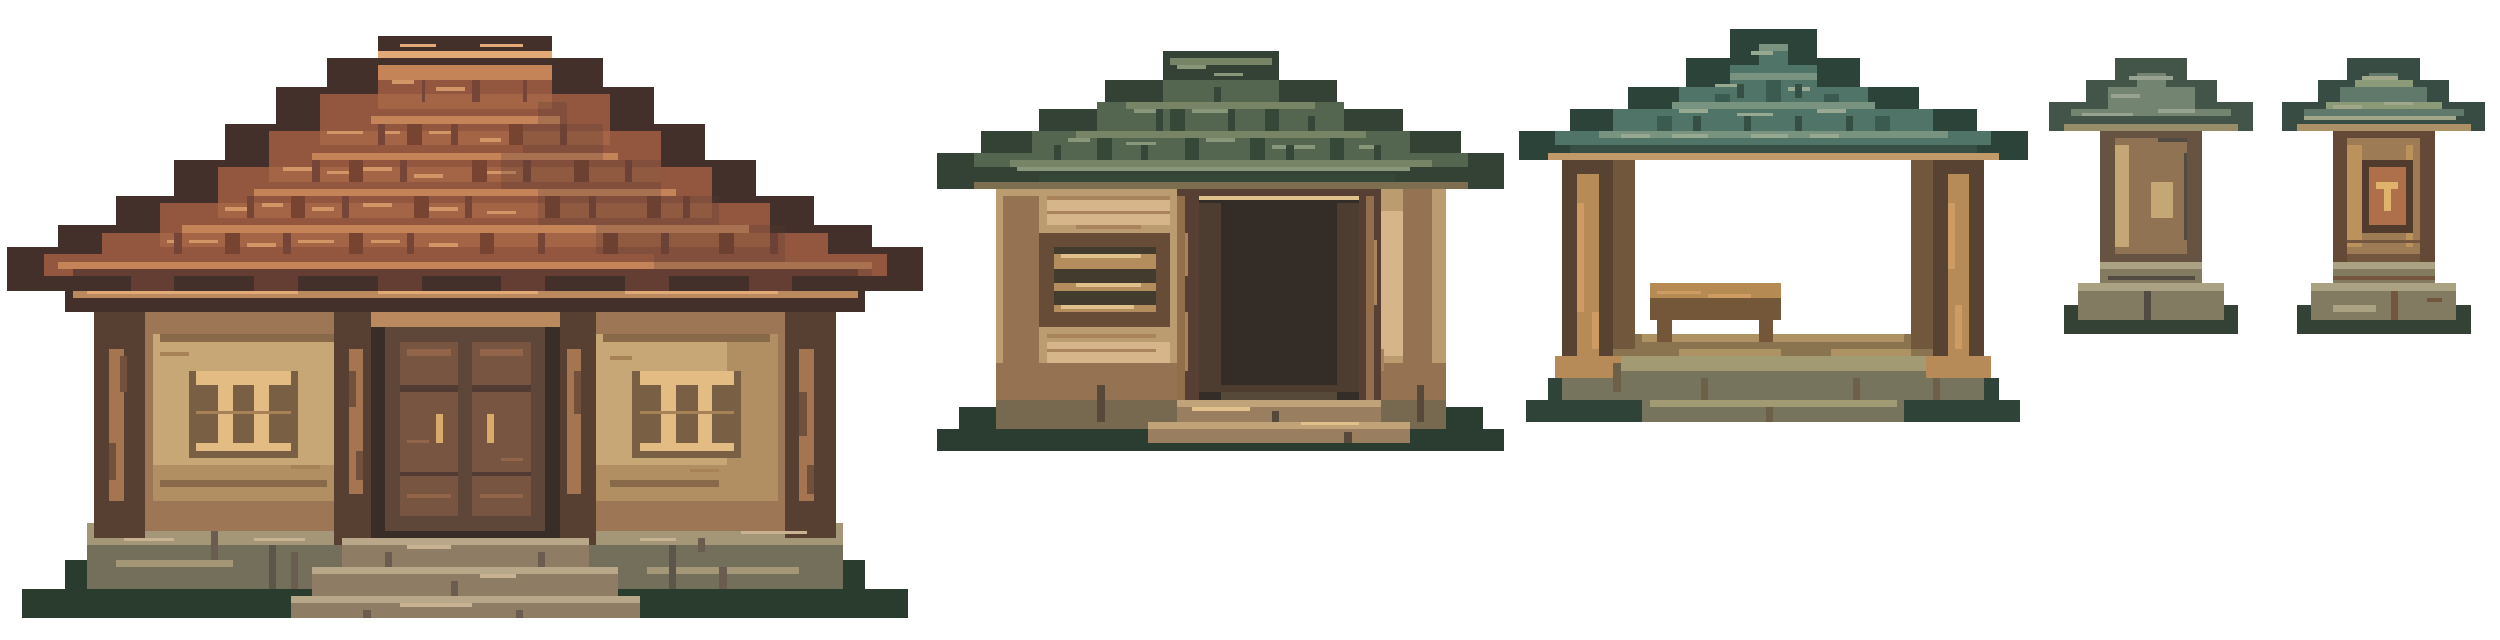
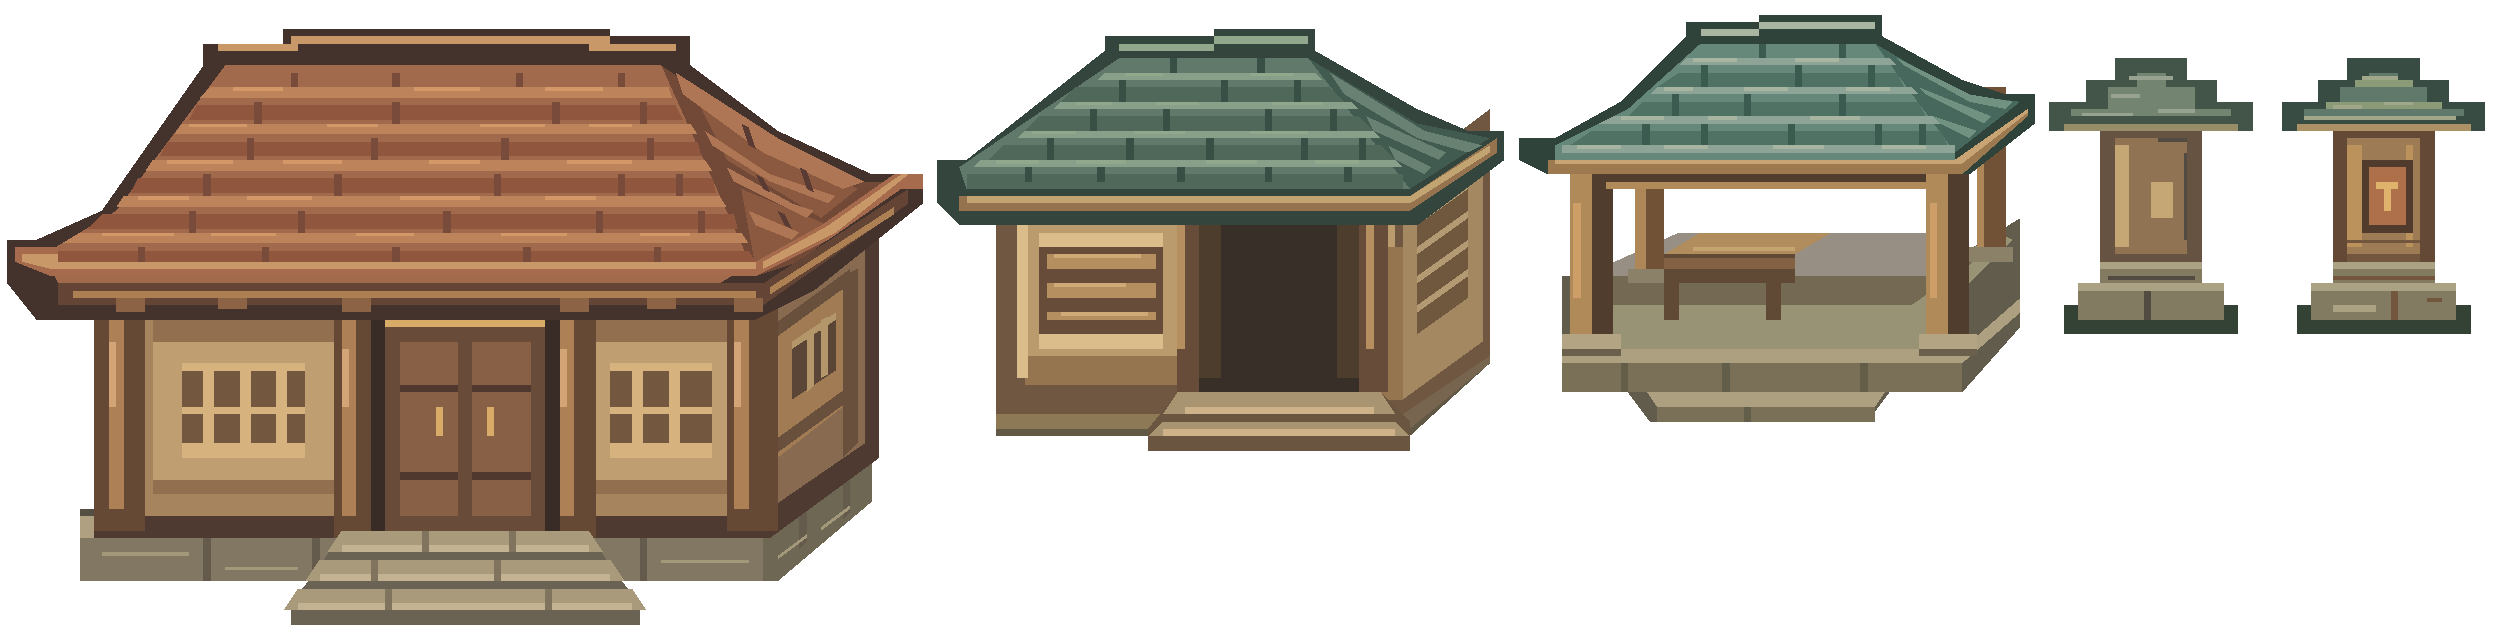
<svg xmlns="http://www.w3.org/2000/svg" width="344" height="88" viewBox="0 0 344 88" shape-rendering="crispEdges">
  <g>
-     <path fill="#293c2e" d="M9 77h110v4h6v4H3v-4h6z" />
-     <path fill="#736f5b" d="M12 72h104v9H12z" />
-     <path fill="#a49777" d="M12 72h104v3H12zM16 77h16v1H16zM89 78h21v1H89z" />
-     <path fill="#5c5549" d="M37 75h1v6h-1zM92 75h1v6h-1z" />
-     <path fill="#9d7655" d="M14 38h100v35H14z" />
-     <path fill="#c7a775" d="M21 46h29v23H21zM78 46h29v23H78z" />
-     <path fill="#b28f63" d="M21 64h29v5H21zM78 64h29v5H78zM100 46h7v23h-7z" />
-     <path fill="#573f32" d="M13 40h7v34h-7zM108 40h7v34h-7zM46 42h5v33h-5zM77 42h5v33h-5z" />
-     <path fill="#a47550" d="M15 48h2v21h-2zM48 48h2v20h-2zM78 48h2v20h-2zM110 48h2v21h-2z" />
-     <path fill="#796044" d="M26 51h15v12H26zM87 51h15v12H87z" />
-     <path fill="#e3bc83" d="M27 51h13v2H27zM27 61h13v1H27zM30 53h2v8h-2zM35 53h2v8h-2zM88 51h13v2H88zM88 61h13v1H88zM91 53h2v8h-2zM96 53h2v8h-2z" />
-     <path fill="#392d28" d="M51 43h26v31H51z" />
-     <path fill="#5e4738" d="M53 45h22v28H53z" />
-     <path fill="#775541" d="M55 47h8v24h-8zM65 47h8v24h-8z" />
-     <path fill="#d8ab6a" d="M60 57h1v4h-1zM67 57h1v4h-1zM53 44h22v1H53z" />
-     <path fill="#8e7d64" d="M47 74h34v4H47zM43 78h42v4H43zM40 82h48v3H40z" />
-     <path fill="#b8a788" d="M47 74h34v1H47zM43 78h42v1H43zM40 82h48v1H40z" />
-     <path fill="#43302a" d="M1 34h7v-3h8v-4h8v-5h7v-5h7v-5h7V8h7V5h24v3h7v4h7v5h7v5h7v5h8v4h8v3h7v6h-8v3H9v-3H1z" />
-     <path fill="#935740" d="M6 35h8v-3h8v-4h8v-5h7v-5h7v-5h8V9h24v4h8v5h7v5h7v5h8v4h8v3h8v3H6z" />
-     <path fill="#a46546" d="M22 32h84v2H22zM30 28h68v2H30zM37 23h54v2H37zM44 18h40v2H44zM52 13h24v2H52z" />
-     <path fill="#c48458" d="M8 36h112v1H8zM25 31h78v1H25zM35 26h58v1H35zM43 21h42v1H43zM51 16h26v1H51zM52 9h24v2H52z" />
-     <path fill="#764431" d="M31 32h2v3h-2zM48 32h2v3h-2zM66 32h2v3h-2zM83 32h2v3h-2zM99 32h2v3h-2zM40 27h2v3h-2zM57 27h2v3h-2zM75 27h2v3h-2zM89 27h2v3h-2zM48 22h2v3h-2zM65 22h2v3h-2zM79 22h2v3h-2zM56 17h2v3h-2zM70 17h2v3h-2z" />
-     <path fill="#bb895e" d="M10 40h108v1H10zM51 43h26v2H51z" />
-     <path fill="#754537" d="M58 11h.5v3H58zM65 11h1v3h-1zM72 11h.5v3H72zM52 17h1v3h-1zM62 17h1v3h-1zM77 17h1v3h-1zM43 22h1v3h-1zM55 22h1v3h-1zM72 22h1v3h-1zM86 22h1v3h-1zM34 27h1v3h-1zM47 27h1v3h-1zM64 27h1v3h-1zM81 27h1v3h-1zM94 27h1v3h-1zM24 32h1v3h-1zM39 32h1v3h-1zM56 32h1v3h-1zM74 32h1v3h-1zM91 32h1v3h-1zM106 32h1v3h-1z" />
-     <path fill="#d29566" d="M54 11h3v.5h-3zM60 12h4v.5h-4zM45 18h5v.5h-5zM53 18h2v.5h-2zM59 18h3v.5h-3zM66 19h3v.5h-3zM39 23h4v.5h-4zM45 23.5h3v.5h-3zM50 23h4v.5h-4zM57 24h4v.5h-4zM67 23.5h4v.5h-4zM31 28.5h3v.5h-3zM36 28h3v.5h-3zM43 28.5h3v.5h-3zM50 28h4v.5h-4zM59 28.5h4v.5h-4zM67 29h4v.5h-4zM23 33h1v.5h-1zM26 33h4v.5h-4zM34 33.5h4v.5h-4zM41 33h5v.5h-5zM51 33h4v.5h-4zM59 33.5h4v.5h-4z" />
-     <path fill="#523732" opacity=".25" d="M74 14h4v3h5v5h8v5h8v4h9v5h12v2H90v-3h-8v-4h-8v-5h-5v-5h3v-4h2z" />
-     <path fill="#643d33" d="M10 37h108v1H10zM18 38h6v2h-6zM35 38h6v2h-6zM52 38h6v2h-6zM69 38h6v2h-6zM86 38h6v2h-6zM103 38h6v2h-6z" />
-     <path fill="#e1a975" d="M52 7h24v1H52zM55 6h5v.5h-5zM66 6h6v.5h-6zM12 40h29v.5H12zM52 40h22v.5H52zM86 40h21v.5H86z" />
-     <path fill="#88694a" d="M22 46h24v1H22zM83 46h23v1H83zM22 66h23v1H22zM84 66h15v1H84z" />
-     <path fill="#71513c" d="M16.5 49h1v5h-1zM15 61h1v5h-1zM48 51h1v5h-1zM49 62h1v4h-1zM79 51h1v6h-1zM110 54h1v6h-1zM111 64h1v4h-1z" />
-     <path fill="#a88257" d="M27 56.5h13v.5H27zM88 56.5h13v.5H88zM22 48.5h4v.5h-4zM40 64h4v.5h-4zM84 49h3v.5h-3zM95 64.5h4v.5h-4z" />
-     <path fill="#92644a" d="M56 48h6v1h-6zM66 48h6v1h-6zM56 60.5h3v.5h-3zM69 63h3v.5h-3zM56 68h6v.5h-6zM66 68h6v.5h-6z" />
-     <path fill="#513b32" d="M55 53h8v1h-8zM65 53h8v1h-8zM55 65h8v.5h-8zM65 65h8v.5h-8z" />
-     <path fill="#6a5d50" d="M29 73h1v4h-1zM40 76h1v5h-1zM96 74h1v2h-1zM99 78h1v3h-1zM53 76h1v2h-1zM74 76h1v2h-1zM62 80h1v2h-1zM50 84h1v1h-1zM71 84h1v1h-1z" />
-     <path fill="#c9b291" d="M17 74h7v.5h-7zM35 74h7v.5h-7zM88 74h5v.5h-5zM102 73h9v.5h-9zM56 75h6v.5h-6zM66 79h5v.5h-5zM55 83h10v.5H55z" />
+     <path fill="#544e43" d="M11 70h91l18-13v12l-13 11H11z" />
+     <path fill="#b0a082" d="M11 71h94l15-12v3l-15 12H11z" />
+     <path fill="#827762" d="M11 74h94v6H11z" />
+     <path fill="#6d6754" d="m105 74 15-12v7l-13 11h-2z" />
+     <path fill="#645b4c" d="M28 74h1v6h-1z M43 74h1v6h-1z M88 74h1v6h-1z m22-4 1-.5v5l-1 1z m6-4 1-.5v5l-1 1z" />
+     <path fill="#a4987b" d="M14 76h12v.5H14z M31 78h10v.5H31z M91 77h12v.5H91z m16-.5 4-3v.5l-4 3z m6-4 4-3v.5l-4 3z" />
+     <path fill="#4e3a30" d="M13 36h93l15-11v38l-15 11H13z" />
+     <path fill="#886a50" d="m103 38 16-12v35l-16 11z" />
+     <path fill="#a07b54" d="m107 45 9-7v18l-9 7z" />
+     <path fill="#69503d" d="m106 45 11-8v2l-11 8zm0 16 11-8v2l-11 8zm10-23 2-1v24l-2 2z" />
+     <path fill="#5a4536" d="m109 47 6-4v8l-6 4z" />
+     <path fill="#b3966a" d="m109 47 6-4v1l-6 4zm2-1 1-1v8l-1 1zm2-2 1-.5v8l-1 .5z" />
+     <path fill="#a6845e" d="M19 41h85v30H19z" />
+     <path fill="#bf9e72" d="M21 45h25v21H21z M82 45h18v21H82z" />
+     <path fill="#92704f" d="M21 43h25v4H21z M82 43h18v4H82z M21 66h25v2H21z M82 66h18v2H82z" />
+     <path fill="#654935" d="M13 40h7v33h-7z M46 40h6v34h-6z M76 40h6v34h-6z M100 40h7v33h-7z" />
+     <path fill="#ad8056" d="M15 43h2v27h-2z M47 44h2v27h-2z M77 44h2v27h-2z M101 43h2v27h-2z" />
+     <path fill="#d3a475" d="M15 47h1v9h-1z M47 48h1v8h-1z M77 48h1v8h-1z M101 47h1v9h-1z" />
+     <path fill="#74573f" d="M25 50h17v13H25z M84 50h14v13H84z" />
+     <path fill="#d5b27e" d="M25 50h17v1H25z M25 61h17v2H25z M84 50h14v1H84z M84 61h14v2H84z M28 51h1.5v10H28z M33 51h1.5v10H33z M38 51h1.5v10H38z M87 51h1.5v10H87z M92 51h1.5v10H92z M25 56h17v1H25z M84 56h14v1H84z" />
+     <path fill="#392b26" d="M51 43h26v31H51z" />
+     <path fill="#684b39" d="M53 45h22v28H53z" />
+     <path fill="#876046" d="M55 47h8v24h-8z M65 47h8v24h-8z" />
+     <path fill="#51382e" d="M55 53h8v1h-8z M65 53h8v1h-8z M55 65h8v1h-8z M65 65h8v1h-8z" />
+     <path fill="#d9ab69" d="M60 56h1v4h-1z M67 56h1v4h-1z M53 44h22v1H53z" />
+     <path fill="#6a6252" d="M47 73h34l3 5 4 5v3H40v-3l4-5z" />
+     <path fill="#a89a7b" d="M47 73h34l2 3H45z M44 77h40l2 3H42z M41 81h46l2 3H39z" />
+     <path fill="#c4b392" d="M47 75h34v1H47z M44 79h40v1H44z M41 83h46v1H41z" />
+     <path fill="#80745e" d="M58 73h1v3h-1z M70 73h1v3h-1z M51 77h1v3h-1z M68 77h1v3h-1z M53 81h1v3h-1z M75 81h1v3h-1z" />
+     <path fill="#44332d" d="M1 33h4l9-4L28 9V6h11V4h45v1h11v4l12 9 13 6h7v4l-15 12-8 4H5l-4-5z" />
+     <path fill="#a16a4d" d="M6 35l10-6 15-20h60l13 27-5 3H8z" />
+     <path fill="#724837" d="m91 9 15 10 12 6h6l-14 11-6 2z" />
+     <path fill="#8a593f" d="m95 12 11 8 12 6-5 4-13-8zm7 14 12 5-7 5-3 1z" />
+     <path fill="#bd835a" d="M29 12h63l.5 1.5h-65z M25 17h70l1 1.5H24z M21 22h76l1 1.5H20z M17 27h82l1 1.5H16z M11 32h91l1 1.5H8.5z" />
+     <path fill="#91573e" d="M27 14.5h66l1 2H26z M23 19.5h73l.5 2H22z M19 24.5h79l.5 2H18z M14 29.5h87l.5 2H12z M7 34.5h96l1 1.5H5z" />
+     <path fill="#d49868" d="M32 12h7v.5h-7z M57 12h9v.5h-9z M75 12h8v.5h-8z M26 17h8v.5h-8z M45 17h7v.5h-7z M66 17h9v.5h-9z M81 17h6v.5h-6z M23 22h9v.5h-9z M39 22h8v.5h-8z M59 22h7v.5h-7z M78 22h9v.5h-9z M19 27h7v.5h-7z M34 27h9v.5h-9z M55 27h11v.5H55z M75 27h7v.5h-7z M14 32h10v.5H14z M29 32h9v.5h-9z M49 32h8v.5h-8z M69 32h9v.5h-9z M88 32h7v.5h-7z" />
+     <path fill="#784b3a" d="M40 10h1v2h-1z M54 10h1v2h-1z M71 10h1v2h-1z M85 10h1v2h-1z M35 14h1v3h-1z M54 14h1v3h-1z M76 14h1v3h-1z M88 14h1v3h-1z M34 19h1v3h-1z M51 19h1v3h-1z M69 19h1v3h-1z M89 19h1v3h-1z M28 24h1v3h-1z M46 24h1v3h-1z M68 24h1v3h-1z M85 24h1v3h-1z M93 24h1v3h-1z M26 29h1v3h-1z M41 29h1v3h-1z M61 29h1v3h-1z M82 29h1v3h-1z M96 29h1v3h-1z M19 34h1v2h-1z M36 34h1v2h-1z M54 34h1v2h-1z M72 34h1v2h-1z M90 34h1v2h-1z" />
+     <path fill="#ae7655" d="m93 10 14 9 12 6-3 1-11-5-11-8z m4 8 9 6 9 3-1 1-8-3-8-5z m3 5 9 5 3 1-1 1-10-5z m3 6 7 3-1 1-5-2z" />
+     <path fill="#593b33" d="m102 17 1 .5 1 3-1-.5z m8 6 1 .5 1 3-1-.5z m-6 1 1 .5 1 2-1-.5z m3 5 1 .5 1 2-1-.5z" />
+     <path fill="#a56b4c" d="M2 34h6v2h96l9-5 10-7h4v2h-3l-10 7-10 5H7l-5-2z" />
+     <path fill="#c99869" d="M3 35h5v1h96v1H7l-4-1z m102 1 9-5 10-7h1l-10 8-10 5z M30 6h10V5h44v1h9v1H81V6H41v1H30z" />
+     <path fill="#644535" d="M8 39h97v3H8z m97 0 20-13v2l-20 14z" />
+     <path fill="#ac8053" d="M10 40h94v1H10z m96-.5 17-11v1l-17 11z" />
+     <path fill="#8d6345" d="M16 41h4v2h-4z M30 41h4v1.5h-4z M47 41h4v2h-4z M77 41h4v2h-4z M89 41h4v1.5h-4z M101 41h4v2h-4z" />
  </g>
  <g transform="translate(128)">
-     <path fill="#2b3c31" d="M4 56h72v3h3v3H1v-3h3z" />
-     <path fill="#77694f" d="M9 51h62v8H9z" />
-     <path fill="#bb9b70" d="M9 23h62v32H9z" />
-     <path fill="#957352" d="M9 50h62v5H9zM10 27h5v24h-5zM65 26h4v25h-4z" />
-     <path fill="#d6b58a" d="M16 27h17v4H16zM16 47h17v3H16zM62 29h3v20h-3z" />
-     <path fill="#674d37" d="M15 32h18v13H15z" />
-     <path fill="#433b2e" d="M17 34h14v9H17z" />
-     <path fill="#b38d5e" d="M17 35h14v2H17zM17 39h14v1H17zM17 42h14v1H17z" />
-     <path fill="#574033" d="M34 25h28v31H34z" />
-     <path fill="#342c27" d="M37 27h22v28H37z" />
-     <path fill="#4d3d31" d="M37 28h3v26h-3zM56 28h3v26h-3zM40 53h16v2H40z" />
-     <path fill="#936e4b" d="M34 27h1v28h-1zM60 27h1v28h-1z" />
-     <path fill="#997f5f" d="M34 55h28v3H34zM30 58h36v3H30z" />
-     <path fill="#c1a37a" d="M34 55h28v1H34zM30 58h36v1H30z" />
-     <path fill="#344236" d="M1 21h6v-3h8v-3h9v-4h8V7h16v4h8v4h9v3h8v3h6v5H1z" />
-     <path fill="#546650" d="M6 21h8v-3h9v-4h9v-3h16v3h9v4h9v3h8v2H6z" />
-     <path fill="#778566" d="M11 22h58v1H11zM20 18h40v1H20zM27 14h26v1H27zM33 8h14v1H33z" />
-     <path fill="#364939" d="M23 19h2v3h-2zM35 19h2v3h-2zM44 19h2v3h-2zM55 19h2v3h-2zM33 15h2v3h-2zM46 15h2v3h-2z" />
-     <path fill="#7d6e50" d="M6 25h68v1H6z" />
-     <path fill="#88967a" d="M34 9h4v.5h-4zM39 10h4v.5h-4zM28 15h4v.5h-4zM36 15h5v.5h-5zM19 19h3v.5h-3zM27 19.5h4v.5h-4zM38 19h4v.5h-4zM47 20h6v.5h-6zM59 20h3v.5h-3zM12 23h54v.5H12z" />
-     <path fill="#344738" d="M39 12h1v2h-1zM31 15h1v3h-1zM41 15h1v3h-1zM52 16h1v2h-1zM17 20h1v2h-1zM29 20h1v2h-1zM49 20h1v2h-1zM61 20h1v2h-1zM15 24h49v1H15z" />
-     <path fill="#a9835b" d="M16 27h17v.5H16zM16 29h17v.5H16zM20 31h9v.5h-9zM16 46h15v.5H16zM16 48h15v.5H16zM35 32h.5v6H35zM35 43h.5v8H35zM61 33h.5v9H61zM62 48h.5v3H62z" />
-     <path fill="#e0c08b" d="M18 35h11v.5H18zM20 39h9v.5h-9zM18 42h10v.5H18zM37 27h22v.5H37zM36 56h8v.5h-8zM51 58h8v.5h-8z" />
-     <path fill="#574939" d="M40 54h16v1H40zM23 53h1v5h-1zM47 56.5h1v1.5h-1zM57 59.5h1v1.5h-1zM67 53h1v5h-1z" />
+     <path fill="#625846" d="M9 51h57l11-9v8L66 60H9z" />
+     <path fill="#b1a17c" d="M9 53h56l12-9v2l-12 9H9z" />
+     <path fill="#8d7956" d="M9 55h56v4H9z" />
+     <path fill="#77654f" d="m65 55 12-9v4l-11 9h-1z" />
+     <path fill="#705741" d="M9 24h56l12-9v34l-12 8H9z" />
+     <path fill="#a38862" d="m65 27 11-9v29l-11 8z" />
+     <path fill="#6f583e" d="m67 29 7-5v17l-7 5z" />
+     <path fill="#b49a72" d="m67 30 7-5v1l-7 5zm0 4 7-5v1l-7 5zm0 4 7-5v1l-7 5zm0 4 7-5v1l-7 5z" />
+     <path fill="#b99b6d" d="M12 26h52v25H12z" />
+     <path fill="#947550" d="M11 27h53v3H11z M13 49h22v4H13z M62 34h3v21h-3z" />
+     <path fill="#dbbd8b" d="M15 32h17v2H15z M15 46h17v2H15z M12 30h1.5v22H12z M62 36h1v14h-1z" />
+     <path fill="#674c39" d="M15 34h17v12H15z M34 26h3v28h-3z M59 26h4v28h-4z" />
+     <path fill="#372f28" d="M37 27h22v28H37z" />
+     <path fill="#4d3d2d" d="M37 28h3v24h-3z M56 28h3v24h-3z" />
+     <path fill="#b58f60" d="M16 35h15v2H16z M16 39h15v2H16z M16 43h15v1H16z M34 30h1v18h-1z M60 29h1v19h-1z" />
+     <path fill="#cfaa76" d="M17 35h12v.5H17z M17 39h10v.5H17z M18 43h12v.5H18z" />
+     <path fill="#695540" d="M34 54h28l4 4v4H30v-3z" />
+     <path fill="#a99471" d="M34 54h28l2 3H32z M32 58h32l2 2H30z" />
+     <path fill="#ceb289" d="M35 56h26v1H35z M32 59h32v1H32z" />
+     <path fill="#34453e" d="M1 22h4L24 7V5h15V4h14v3l14 8 7 3h5v4l-12 9H4l-3-3z" />
+     <path fill="#60796b" d="M4 23 26 8h26l13 14 1 4H5z" />
+     <path fill="#425b50" d="m52 8 15 9 10 2-11 7z" />
+     <path fill="#88a08a" d="M24 10h29l1 1H23z M18 14h40l1 1H17z M13 18h48l1 1H12z M7 22h57l1 1H6z" />
+     <path fill="#4f685a" d="M20 12h35l2 2H18z M15 16h44l2 2H13z M10 20h52l2 2H8z M5 24h60v2H5z" />
+     <path fill="#384f45" d="M33 8h1v2h-1z M45 8h1v2h-1z M26 11h1v3h-1z M40 11h1v3h-1z M50 11h1v3h-1z M22 15h1v3h-1z M32 15h1v3h-1z M46 15h1v3h-1z M55 15h1v3h-1z M16 19h1v3h-1z M27 19h1v3h-1z M38 19h1v3h-1z M51 19h1v3h-1z M59 19h1v3h-1z M13 23h1v2h-1z M23 23h1v2h-1z M34 23h1v2h-1z M46 23h1v2h-1z M57 23h1v2h-1z" />
+     <path fill="#92a88d" d="M26 6h13V5h13v1H39v1H26z M27 10h5v.5h-5z M44 10h6v.5h-6z M20 14h5v.5h-5z M31 14h6v.5h-6z M47 14h7v.5h-7z M14 18h6v.5h-6z M28 18h7v.5h-7z M44 18h8v.5h-8z M9 22h6v.5H9z M20 22h7v.5h-7z M38 22h7v.5h-7z M53 22h6v.5h-6z" />
+     <path fill="#698172" d="m55 10 13 8 8 2-2 1-7-2-10-6z m5 6 11 5-1 1-9-4z m3 4 6 3-1 1-4-2z" />
+     <path fill="#95734e" d="M4 27h62l12-8v2l-12 8H4z" />
+     <path fill="#c2a473" d="M5 27h61l11-7v1l-11 7H5z" />
  </g>
  <g transform="translate(208)">
-     <path fill="#304338" d="M5 52h62v3h3v3H2v-3h3z" />
-     <path fill="#77745d" d="M7 49h58v6H7zM18 55h36v3H18z" />
-     <path fill="#a29a72" d="M9 49h54v2H9zM19 55h34v1H19z" />
-     <path fill="#89744f" d="M14 46h44v3H14z" />
-     <path fill="#ad9363" d="M18 46h36v1H18zM23 48h14v1H23zM44 48h11v1H44z" />
-     <path fill="#71583d" d="M13 22h4v26h-4zM55 22h4v26h-4z" />
-     <path fill="#584332" d="M7 20h7v32H7zM58 20h7v32h-7z" />
-     <path fill="#b68b58" d="M9 24h3v26H9zM60 24h3v26h-3zM6 49h9v3H6zM57 49h9v3h-9z" />
-     <path fill="#745638" d="M19 40h18v4H19zM20 44h2v3h-2zM34 44h2v3h-2z" />
-     <path fill="#b68a53" d="M19 39h18v2H19z" />
-     <path fill="#2c4339" d="M1 18h7v-3h8v-3h8V8h6V4h12v4h6v4h8v3h8v3h7v4H1z" />
-     <path fill="#517468" d="M6 18h8v-3h9v-3h7V9h4V6h4v3h4v3h7v3h9v3h8v2H6z" />
-     <path fill="#789480" d="M12 18h48v1H12zM22 14h28v1H22zM30 10h12v1H30zM34 6h4v1h-4z" />
-     <path fill="#3b5b51" d="M20 16h2v2h-2zM28 13h2v1h-2zM35 11h2v3h-2zM43 13h2v1h-2zM50 16h2v2h-2z" />
-     <path fill="#c29a69" d="M5 21h62v1H5z" />
-     <path fill="#98a991" d="M33 7h3v.5h-3zM28 11.5h3v.5h-3zM38 12h3v.5h-3zM23 15h4v.5h-4zM31 15.5h5v.5h-5zM42 15h4v.5h-4zM15 18.5h4v.5h-4zM22 18.5h5v.5h-5zM33 18.5h5v.5h-5zM41 18.5h4v.5h-4z" />
-     <path fill="#354f45" d="M31 11.5h1v2h-1zM39 11.5h1v2h-1zM25 16h1v2h-1zM32 16h1v2h-1zM39 16h1v2h-1zM46 16h1v2h-1zM8 20h56v1H8z" />
-     <path fill="#ce9c63" d="M9 28h1v15H9zM60 28h1v9h-1zM11 43h1v5h-1zM61 42h1v6h-1zM20 40h6v.5h-6zM27 40.5h6v.5h-6z" />
-     <path fill="#6c6048" d="M14 50h1v4h-1zM26 52h1v3h-1zM47 52h1v3h-1zM58 52h1v3h-1zM35 56h1v2h-1z" />
+     <path fill="#625c4d" d="M7 38h50l13-8v15L62 54H52l-3 4H19l-3-4H7z" />
+     <path fill="#999376" d="M9 38h48l10-6 2 1-9 9v7H9z" />
+     <path fill="#ada080" d="M7 48h55v2H7z m55 0 8-7v2l-8 7z M18 53h34l-2 3H20z" />
+     <path fill="#7a7057" d="M7 50h55v4H7z M20 56h30v2H20z" />
+     <path fill="#625e4a" d="M15 50h1v4h-1z M29 50h1v4h-1z M48 50h1v4h-1z M32 56h1v2h-1z" />
+     <path fill="#625643" fill-opacity=".66" d="m12 37 11-5h36l6 3-10 7H14z" />
+     <path fill="#725237" d="M17 15h4v24h-4z M64 12h4v24h-4z" />
+     <path fill="#ad8758" d="M17 15h1.5v22H17z M64 14h1v20h-1z" />
+     <path fill="#8b8068" d="M16 37h6v2h-6z M63 34h6v2h-6z" />
+     <path fill="#614a35" d="m21 35 5-3h18l-5 3v4h-2v5h-2v-5H23v5h-2z" />
+     <path fill="#b18c5c" d="m21 35 5-3h18l-5 3z" />
+     <path fill="#c5a36e" d="M25 34h14v.5H25z" />
+     <path fill="#826243" d="M21 35.5h18V37H21z" />
+     <path fill="#503d2e" d="M8 21h6v27H8z M57 21h6v27h-6z M9 22h53v4H9z" />
+     <path fill="#b08a59" d="M8 24h3v23H8z M57 24h3v23h-3z M13 25h45v1H13z" />
+     <path fill="#cd9e67" d="M8.5 28h1v13h-1z M57.5 28h1v13h-1z" />
+     <path fill="#b3a584" d="M7 46h8v2H7z M56 46h8v2h-8z" />
+     <path fill="#6a604c" d="M7 48h8v1H7z M56 48h8v1h-8z" />
+     <path fill="#2f433b" d="M1 19h5l9-5 9-9V3h10V2h17v3l11 6 6 2h4v4l-9 7H5l-4-2z" />
+     <path fill="#66887b" d="M6 20l10-5 10-9h24l11 14v2H6z" />
+     <path fill="#47685c" d="m50 6 12 7 8 1-9 7z" />
+     <path fill="#8da496" d="M24 8h28l1 1H23z M20 12h35l1 1H19z M14 16h44l1 1H12z M7 20h54v1H7z" />
+     <path fill="#4f7265" d="M23 10h30l1 2H20z M18 14h38l1 2H16z M11 18h48l1 2H8z" />
+     <path fill="#3b5b50" d="M34 6h1v2h-1z M45 6h1v2h-1z M26 9h1v3h-1z M39 9h1v3h-1z M49 9h1v3h-1z M22 13h1v3h-1z M32 13h1v3h-1z M45 13h1v3h-1z M18 17h1v3h-1z M26 17h1v3h-1z M38 17h1v3h-1z M50 17h1v3h-1z M56 17h1v3h-1z" />
+     <path fill="#a8b5a0" d="M26 4h8V3h16v1H34v1h-8z M25 8h6v.5h-6z M39 8h6v.5h-6z M21 12h4v.5h-4z M32 12h6v.5h-6z M46 12h6v.5h-6z M15 16h6v.5h-6z M27 16h4v.5h-4z M41 16h7v.5h-7z M9 20h6v.5H9z M21 20h6v.5h-6z M36 20h7v.5h-7z M51 20h6v.5h-6z" />
+     <path fill="#719181" d="m53 8 10 5 6 1-1 1-5-1-9-5z m3 4 10 4-1 1-8-4z m2 4 6 2-1 1-4-2z" />
+     <path fill="#9c794f" d="M5 22h56l10-7v1l-9 8H5z" />
+     <path fill="#c8a475" d="M6 22h55l10-7v.5l-9 7H6z" />
  </g>
  <g transform="translate(280)">
    <path fill="#344235" d="M4 42h24v4H4z" />
    <path fill="#827b61" d="M6 39h20v5H6zM9 35h14v4H9z" />
    <path fill="#aba284" d="M6 39h20v1H6zM9 36h14v1H9z" />
    <path fill="#675342" d="M9 17h14v19H9z" />
    <path fill="#8f7353" d="M11 19h10v16H11z" />
    <path fill="#c5a675" d="M11 20h2v14h-2zM16 25h3v5h-3z" />
    <path fill="#435548" d="M2 14h5v-3h4V8h10v3h4v3h5v4H2z" />
    <path fill="#738471" d="M5 15h5v-3h4v-2h4v2h4v3h5v1H5z" />
    <path fill="#988d69" d="M4 17h24v1H4z" />
    <path fill="#97a291" d="M13 10.5h6v.5h-6zM10.5 13h4v.5h-4zM6.5 15.5h7v.5h-7zM17 15h5v.5h-5z" />
    <path fill="#524b41" d="M17 19h4v.5h-4zM20.5 21h.5v12h-.5zM10 38h12v.5H10zM15 40h1v4h-1z" />
  </g>
  <g transform="translate(312)">
    <path fill="#344235" d="M4 42h24v4H4z" />
    <path fill="#827b61" d="M6 39h20v5H6zM9 35h14v4H9z" />
    <path fill="#aba284" d="M6 39h20v1H6zM9 36h14v1H9zM9 42h6v1H9z" />
    <path fill="#634936" d="M9 17h14v19H9z" />
    <path fill="#9c7b55" d="M11 19h10v16H11z" />
    <path fill="#bb925c" d="M11 20h2v14h-2zM19 20h1v14h-1z" />
    <path fill="#503b2d" d="M13 22h7v10h-7z" />
    <path fill="#ae704b" d="M14 23h5v8h-5z" />
    <path fill="#dfb36c" d="M15 25h3v1h-3zM16 26h1v3h-1z" />
    <path fill="#394c43" d="M2 14h5v-3h4V8h10v3h4v3h5v4H2z" />
    <path fill="#61796a" d="M5 15h5v-3h4v-2h4v2h4v3h5v1H5z" />
    <path fill="#8b9b78" d="M8 14h16v1H8zM12 11h8v1h-8z" />
    <path fill="#ac9066" d="M4 17h24v1H4z" />
    <path fill="#a1a78a" d="M13 10.5h5v.5h-5zM9 14.5h4v.5H9zM16 14h4v.5h-4zM5 16h21v.5H5z" />
    <path fill="#72563d" d="M11 33h10v.5H11zM11 35h10v1H11zM9 38h14v.5H9zM17 40h1v4h-1zM22 41h2v.5h-2z" />
  </g>
</svg>
